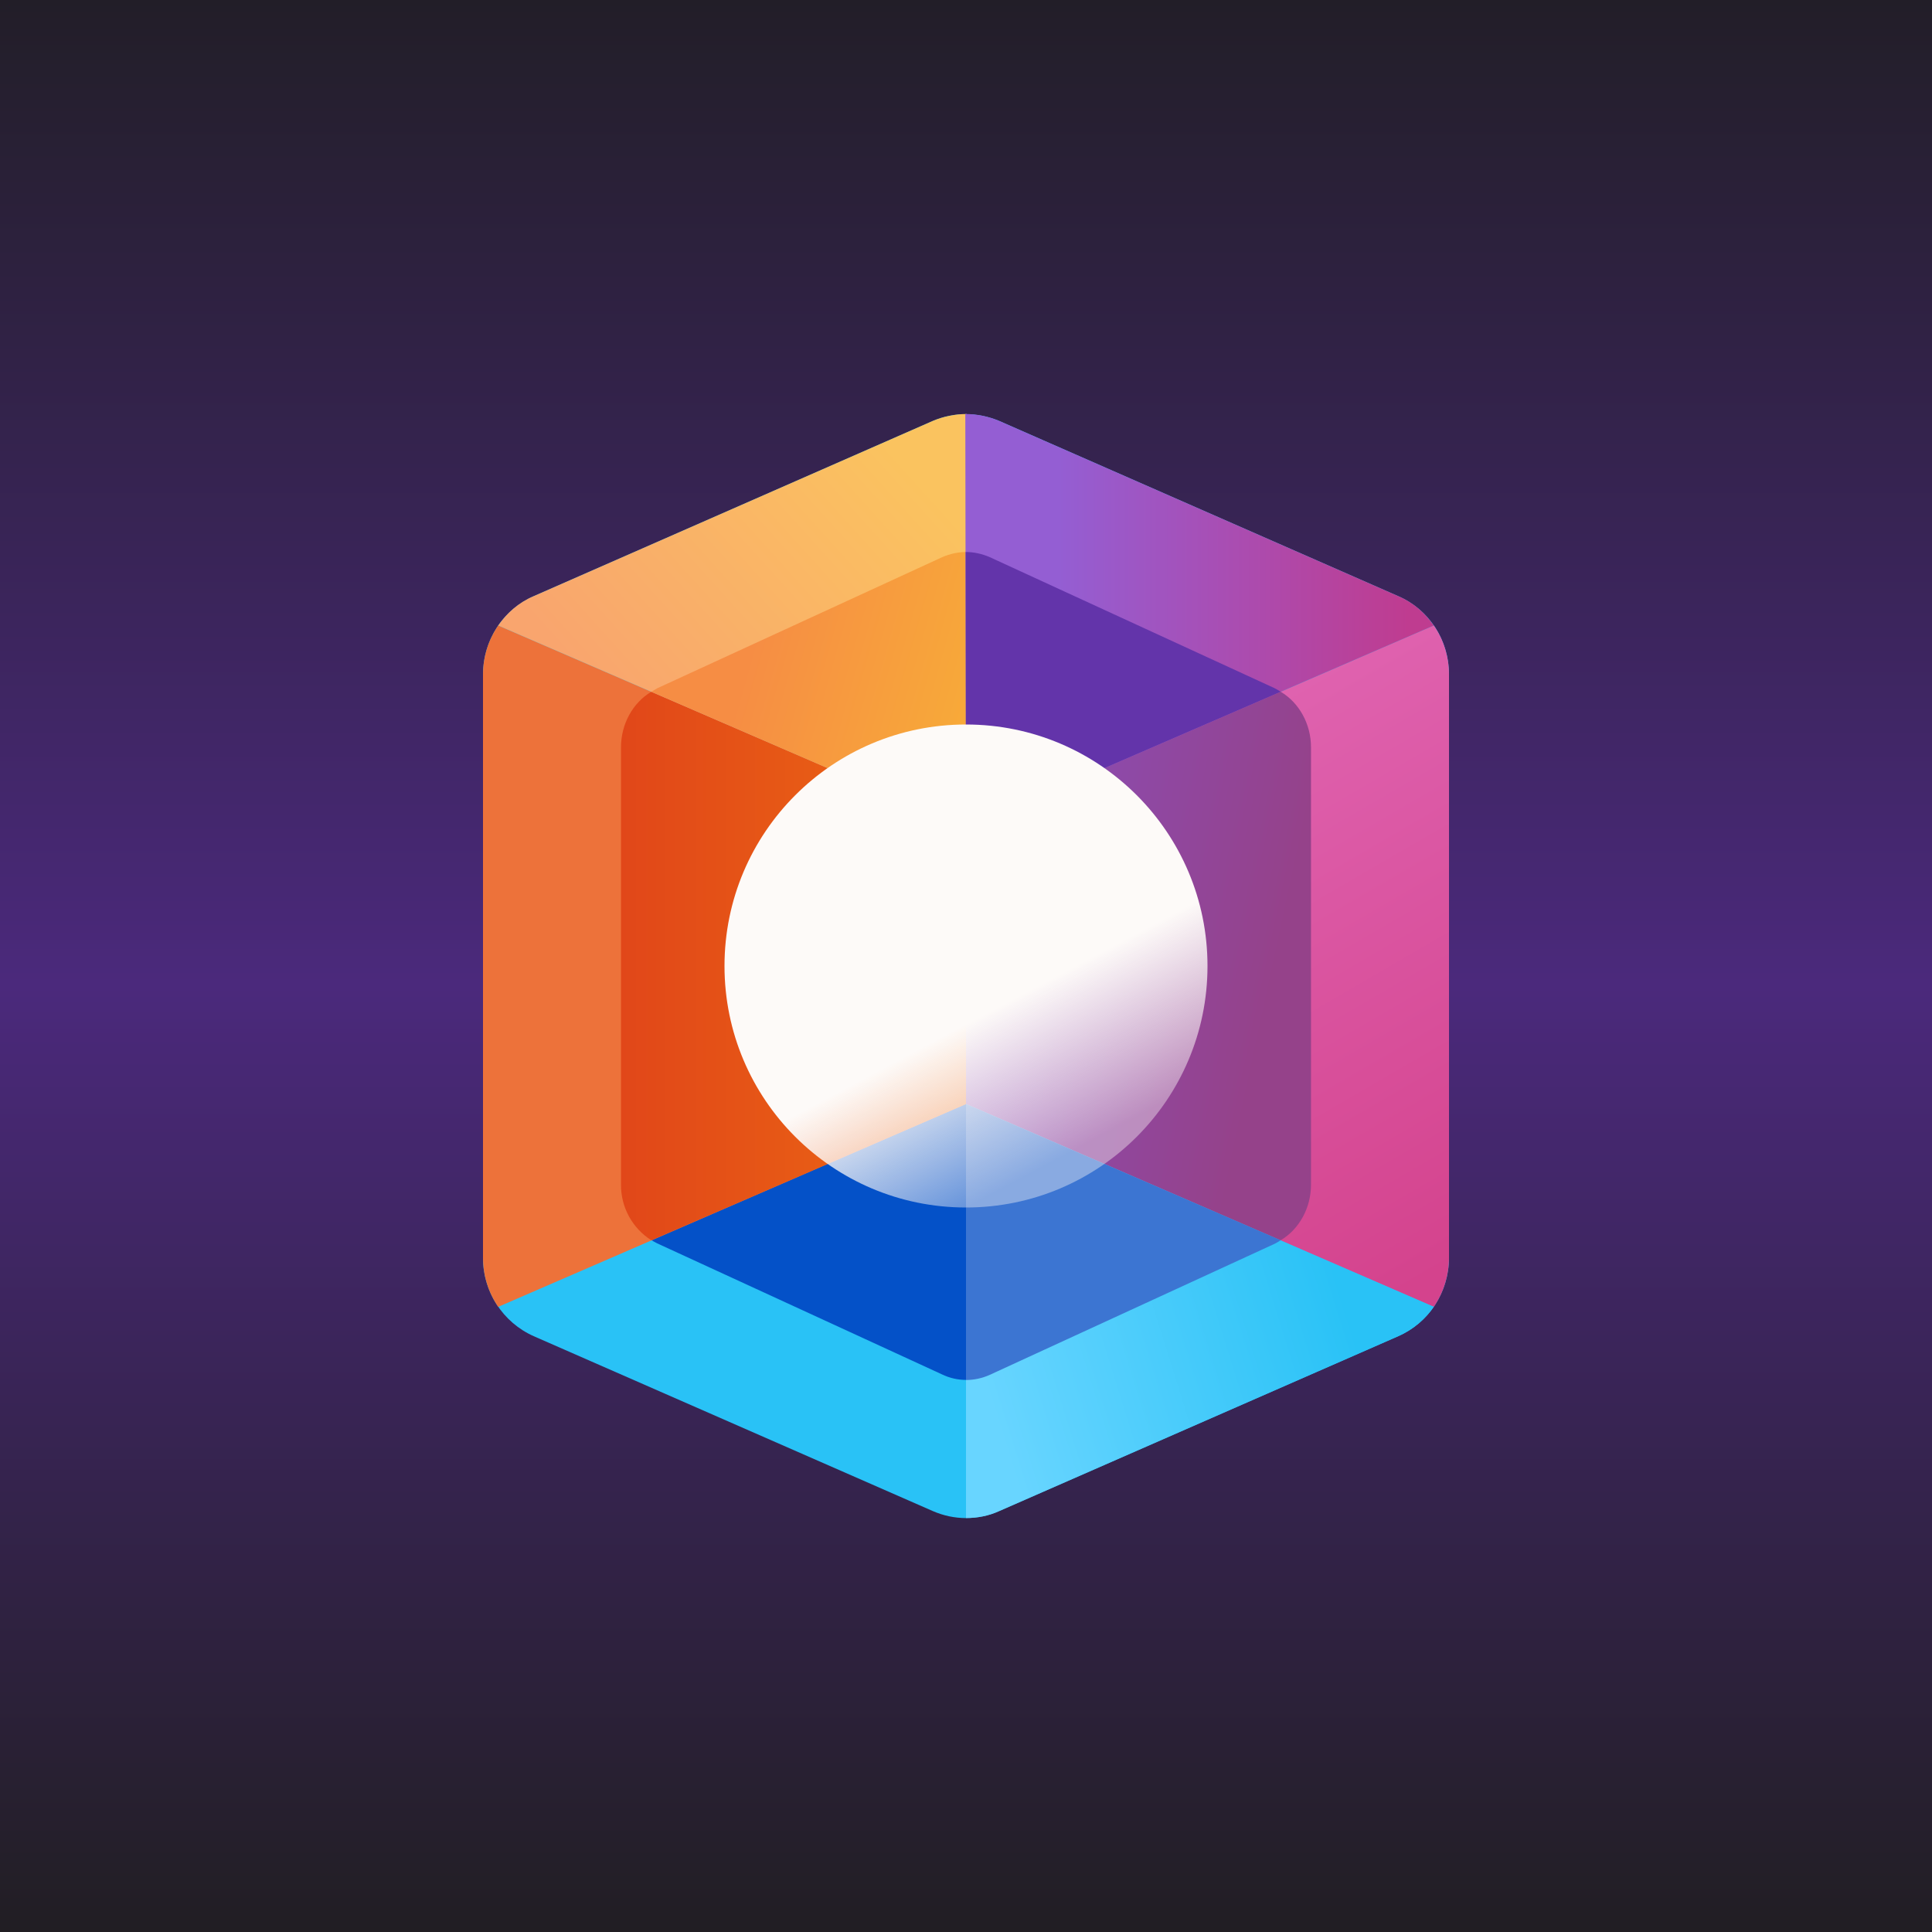
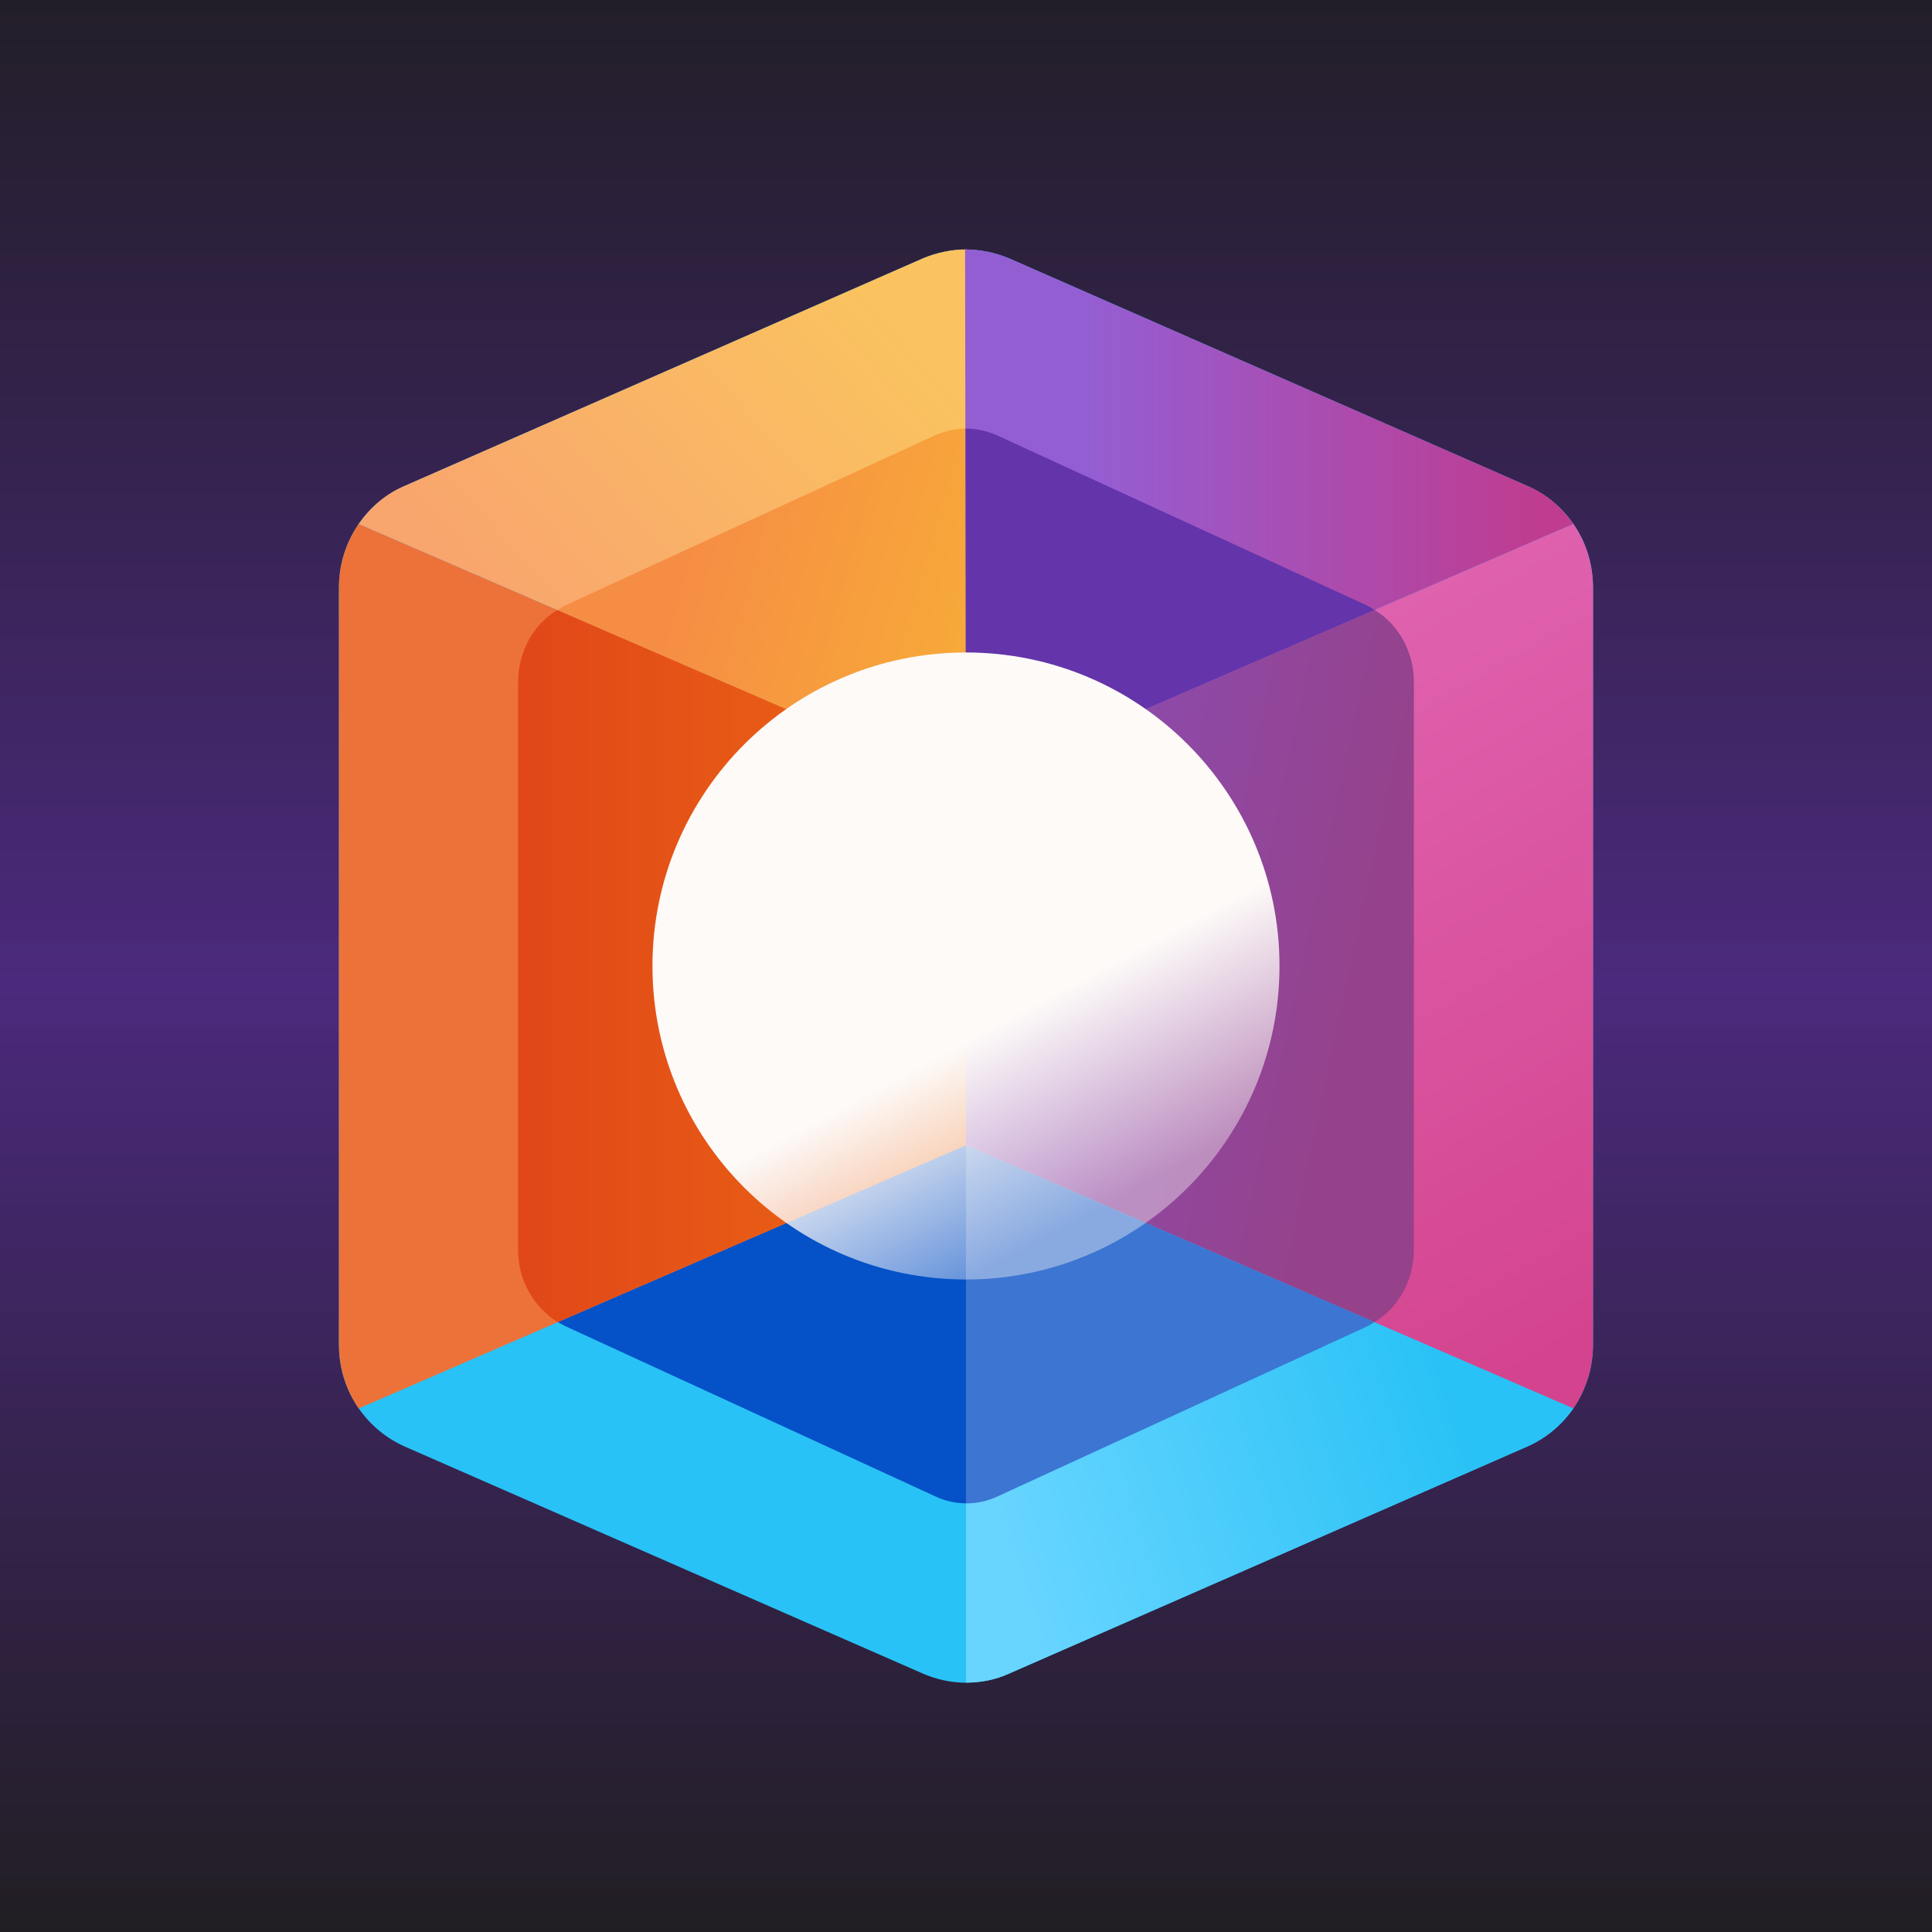
<svg xmlns="http://www.w3.org/2000/svg" viewBox="0 0 56 56">
-   <rect x="0" y="0" width="56" height="56" fill="url(#aswfyovwd)" />
-   <path d="M27.04 12.2c.61-.26 1.3-.26 1.92 0l11.57 5.08c.9.39 1.47 1.28 1.47 2.27v16.9c0 1-.58 1.89-1.47 2.28L28.96 43.8c-.61.27-1.3.27-1.92 0l-11.57-5.07A2.48 2.48 0 0 1 14 36.45v-16.9c0-.99.58-1.88 1.47-2.27l11.57-5.08Z" fill="#29C2F6" />
-   <path d="M27.31 16.15c.44-.2.94-.2 1.38 0l8.26 3.8c.64.3 1.05.97 1.05 1.71v12.68c0 .74-.41 1.41-1.05 1.7l-8.26 3.8c-.44.21-.94.21-1.38 0l-8.26-3.8a1.87 1.87 0 0 1-1.05-1.7V21.66c0-.74.41-1.41 1.05-1.7l8.26-3.8Z" fill="#0451C8" />
-   <path d="M14.44 37.88c-.28-.41-.44-.9-.44-1.43v-16.9c0-.52.16-1.01.44-1.42L28 24v8l-13.56 5.88Z" fill="#ED723A" />
-   <path d="M18.88 35.95a1.89 1.89 0 0 1-.88-1.61V21.66c0-.67.34-1.29.88-1.61L28 24v8l-9.12 3.95Z" fill="url(#bswfyovwd)" />
-   <path d="M41.56 18.13c.28.4.44.9.44 1.42v16.9c0 .52-.16 1.02-.44 1.43L28 32v-8l13.56-5.87Z" fill="url(#cswfyovwd)" />
-   <path d="M37.12 20.05c.54.32.88.94.88 1.61v12.68c0 .67-.34 1.29-.88 1.61L28 32v-8l9.12-3.95Z" fill="url(#dswfyovwd)" />
-   <path d="M41.56 37.88c-.25.36-.6.66-1.03.85L28.96 43.8c-.3.14-.63.2-.96.2V32l13.56 5.88Z" fill="url(#eswfyovwd)" />
-   <path d="M37.12 35.95a1.7 1.7 0 0 1-.17.1l-8.26 3.8c-.22.1-.46.15-.69.15v-8l9.12 3.95Z" fill="#3C75D2" />
-   <path d="M28.02 12 28 24l-13.56-5.87c.26-.37.6-.67 1.03-.85l11.57-5.08c.31-.13.65-.2.98-.2Z" fill="url(#fswfyovwd)" />
-   <path d="M28.01 16 28 24l-9.12-3.95.17-.1 8.26-3.8c.23-.1.47-.15.7-.15Z" fill="url(#gswfyovwd)" />
-   <path d="M27.98 12 28 24l13.56-5.87c-.26-.37-.6-.67-1.03-.85L28.96 12.2c-.31-.13-.65-.2-.98-.2Z" fill="url(#hswfyovwd)" />
-   <path d="M37.12 20.05a1.72 1.72 0 0 0-.17-.1l-8.26-3.8c-.23-.1-.47-.15-.7-.15l.01 8 9.12-3.95Z" fill="#6334AA" />
-   <path d="M35 28a7 7 0 1 1-14 0 7 7 0 0 1 14 0Z" fill="url(#iswfyovwd)" />
-   <defs>
-     <linearGradient id="aswfyovwd" x1="28" y1="0" x2="28" y2="56" gradientUnits="userSpaceOnUse">
-       <stop stop-color="#221E28" />
-       <stop offset=".51" stop-color="#4B297C" />
-       <stop offset="1" stop-color="#211E23" />
-     </linearGradient>
-     <linearGradient id="bswfyovwd" x1="18" y1="26.88" x2="27.5" y2="26.88" gradientUnits="userSpaceOnUse">
-       <stop stop-color="#E14719" />
-       <stop offset="1" stop-color="#EC6813" />
-     </linearGradient>
-     <linearGradient id="cswfyovwd" x1="33.03" y1="22.49" x2="41.48" y2="37.04" gradientUnits="userSpaceOnUse">
-       <stop stop-color="#DF62AF" />
-       <stop offset="1" stop-color="#D4438D" />
-     </linearGradient>
-     <linearGradient id="dswfyovwd" x1="28" y1="25.5" x2="37.09" y2="27.45" gradientUnits="userSpaceOnUse">
-       <stop stop-color="#894EBA" />
-       <stop offset="1" stop-color="#95428A" />
-     </linearGradient>
-     <linearGradient id="eswfyovwd" x1="29.29" y1="42.49" x2="39.45" y2="39.32" gradientUnits="userSpaceOnUse">
-       <stop stop-color="#68D5FF" />
-       <stop offset="1" stop-color="#29C2F6" />
-     </linearGradient>
-     <linearGradient id="fswfyovwd" x1="28.02" y1="12" x2="18.12" y2="20.95" gradientUnits="userSpaceOnUse">
-       <stop offset=".17" stop-color="#FAC35F" />
-       <stop offset="1" stop-color="#F9A56E" />
-     </linearGradient>
-     <linearGradient id="gswfyovwd" x1="19.29" y1="20" x2="29.21" y2="22.82" gradientUnits="userSpaceOnUse">
-       <stop offset=".2" stop-color="#F68D44" />
-       <stop offset="1" stop-color="#F8B136" />
-     </linearGradient>
-     <linearGradient id="hswfyovwd" x1="27.98" y1="16.8" x2="40.83" y2="16.8" gradientUnits="userSpaceOnUse">
-       <stop offset=".21" stop-color="#945ED3" />
-       <stop offset="1" stop-color="#BF3C90" />
-     </linearGradient>
-     <linearGradient id="iswfyovwd" x1="21.87" y1="23.5" x2="28" y2="35" gradientUnits="userSpaceOnUse">
-       <stop offset=".64" stop-color="#FDFAF8" />
-       <stop offset="1" stop-color="#FDFAF8" stop-opacity=".4" />
-     </linearGradient>
-   </defs>
+   <rect x="0" y="0" width="56" height="56" fill="url(#g0)" />
+   <g transform="translate(-8.35,-8.35) scale(1.2982)">
+     <path d="M27.04 12.2c.61-.26 1.3-.26 1.92 0l11.57 5.08c.9.39 1.47 1.28 1.47 2.27v16.9c0 1-.58 1.89-1.47 2.28L28.96 43.8c-.61.27-1.3.27-1.92 0l-11.57-5.07A2.48 2.48 0 0 1 14 36.45v-16.9c0-.99.58-1.88 1.47-2.27l11.57-5.08Z" fill="#29C2F6" />
+     <path d="M27.31 16.15c.44-.2.94-.2 1.38 0l8.26 3.8c.64.3 1.05.97 1.05 1.71v12.68c0 .74-.41 1.41-1.05 1.7l-8.26 3.8c-.44.21-.94.21-1.38 0l-8.26-3.8a1.87 1.87 0 0 1-1.05-1.7V21.66c0-.74.41-1.41 1.05-1.7l8.26-3.8Z" fill="#0451C8" />
+     <path d="M14.44 37.88c-.28-.41-.44-.9-.44-1.43v-16.9c0-.52.16-1.01.44-1.42L28 24v8l-13.56 5.88Z" fill="#ED723A" />
+     <path d="M18.88 35.95a1.89 1.89 0 0 1-.88-1.61V21.66c0-.67.34-1.29.88-1.61L28 24v8l-9.12 3.95Z" fill="url(#g1)" />
+     <path d="M41.56 18.13c.28.4.44.9.44 1.42v16.9c0 .52-.16 1.02-.44 1.43L28 32v-8l13.56-5.87Z" fill="url(#g2)" />
+     <path d="M37.12 20.05c.54.32.88.94.88 1.61v12.68c0 .67-.34 1.29-.88 1.61L28 32v-8l9.12-3.95Z" fill="url(#g3)" />
+     <path d="M41.56 37.88c-.25.36-.6.66-1.03.85L28.96 43.8c-.3.14-.63.2-.96.2V32l13.56 5.88Z" fill="url(#g4)" />
+     <path d="M37.12 35.95a1.7 1.7 0 0 1-.17.1l-8.26 3.8c-.22.1-.46.15-.69.15v-8l9.12 3.95Z" fill="#3C75D2" />
+     <path d="M28.02 12 28 24l-13.56-5.87c.26-.37.6-.67 1.03-.85l11.57-5.08c.31-.13.65-.2.98-.2Z" fill="url(#g5)" />
+     <path d="M28.01 16 28 24l-9.12-3.95.17-.1 8.26-3.8c.23-.1.47-.15.7-.15Z" fill="url(#g6)" />
+     <path d="M27.98 12 28 24l13.56-5.87c-.26-.37-.6-.67-1.03-.85L28.96 12.2c-.31-.13-.65-.2-.98-.2Z" fill="url(#g7)" />
+     <path d="M37.12 20.05a1.72 1.72 0 0 0-.17-.1l-8.26-3.8c-.23-.1-.47-.15-.7-.15l.01 8 9.12-3.95Z" fill="#6334AA" />
+     <path d="M35 28a7 7 0 1 1-14 0 7 7 0 0 1 14 0Z" fill="url(#g8)" />
+     <defs>
+       <linearGradient id="g0" x1="28" y1="0" x2="28" y2="56" gradientUnits="userSpaceOnUse">
+         <stop stop-color="#221E28" />
+         <stop offset=".51" stop-color="#4B297C" />
+         <stop offset="1" stop-color="#211E23" />
+       </linearGradient>
+       <linearGradient id="g1" x1="18" y1="26.88" x2="27.5" y2="26.88" gradientUnits="userSpaceOnUse">
+         <stop stop-color="#E14719" />
+         <stop offset="1" stop-color="#EC6813" />
+       </linearGradient>
+       <linearGradient id="g2" x1="33.03" y1="22.49" x2="41.48" y2="37.04" gradientUnits="userSpaceOnUse">
+         <stop stop-color="#DF62AF" />
+         <stop offset="1" stop-color="#D4438D" />
+       </linearGradient>
+       <linearGradient id="g3" x1="28" y1="25.5" x2="37.09" y2="27.45" gradientUnits="userSpaceOnUse">
+         <stop stop-color="#894EBA" />
+         <stop offset="1" stop-color="#95428A" />
+       </linearGradient>
+       <linearGradient id="g4" x1="29.29" y1="42.49" x2="39.45" y2="39.32" gradientUnits="userSpaceOnUse">
+         <stop stop-color="#68D5FF" />
+         <stop offset="1" stop-color="#29C2F6" />
+       </linearGradient>
+       <linearGradient id="g5" x1="28.02" y1="12" x2="18.12" y2="20.95" gradientUnits="userSpaceOnUse">
+         <stop offset=".17" stop-color="#FAC35F" />
+         <stop offset="1" stop-color="#F9A56E" />
+       </linearGradient>
+       <linearGradient id="g6" x1="19.29" y1="20" x2="29.21" y2="22.82" gradientUnits="userSpaceOnUse">
+         <stop offset=".2" stop-color="#F68D44" />
+         <stop offset="1" stop-color="#F8B136" />
+       </linearGradient>
+       <linearGradient id="g7" x1="27.98" y1="16.8" x2="40.83" y2="16.8" gradientUnits="userSpaceOnUse">
+         <stop offset=".21" stop-color="#945ED3" />
+         <stop offset="1" stop-color="#BF3C90" />
+       </linearGradient>
+       <linearGradient id="g8" x1="21.87" y1="23.5" x2="28" y2="35" gradientUnits="userSpaceOnUse">
+         <stop offset=".64" stop-color="#FDFAF8" />
+         <stop offset="1" stop-color="#FDFAF8" stop-opacity=".4" />
+       </linearGradient>
+     </defs>
+   </g>
</svg>
